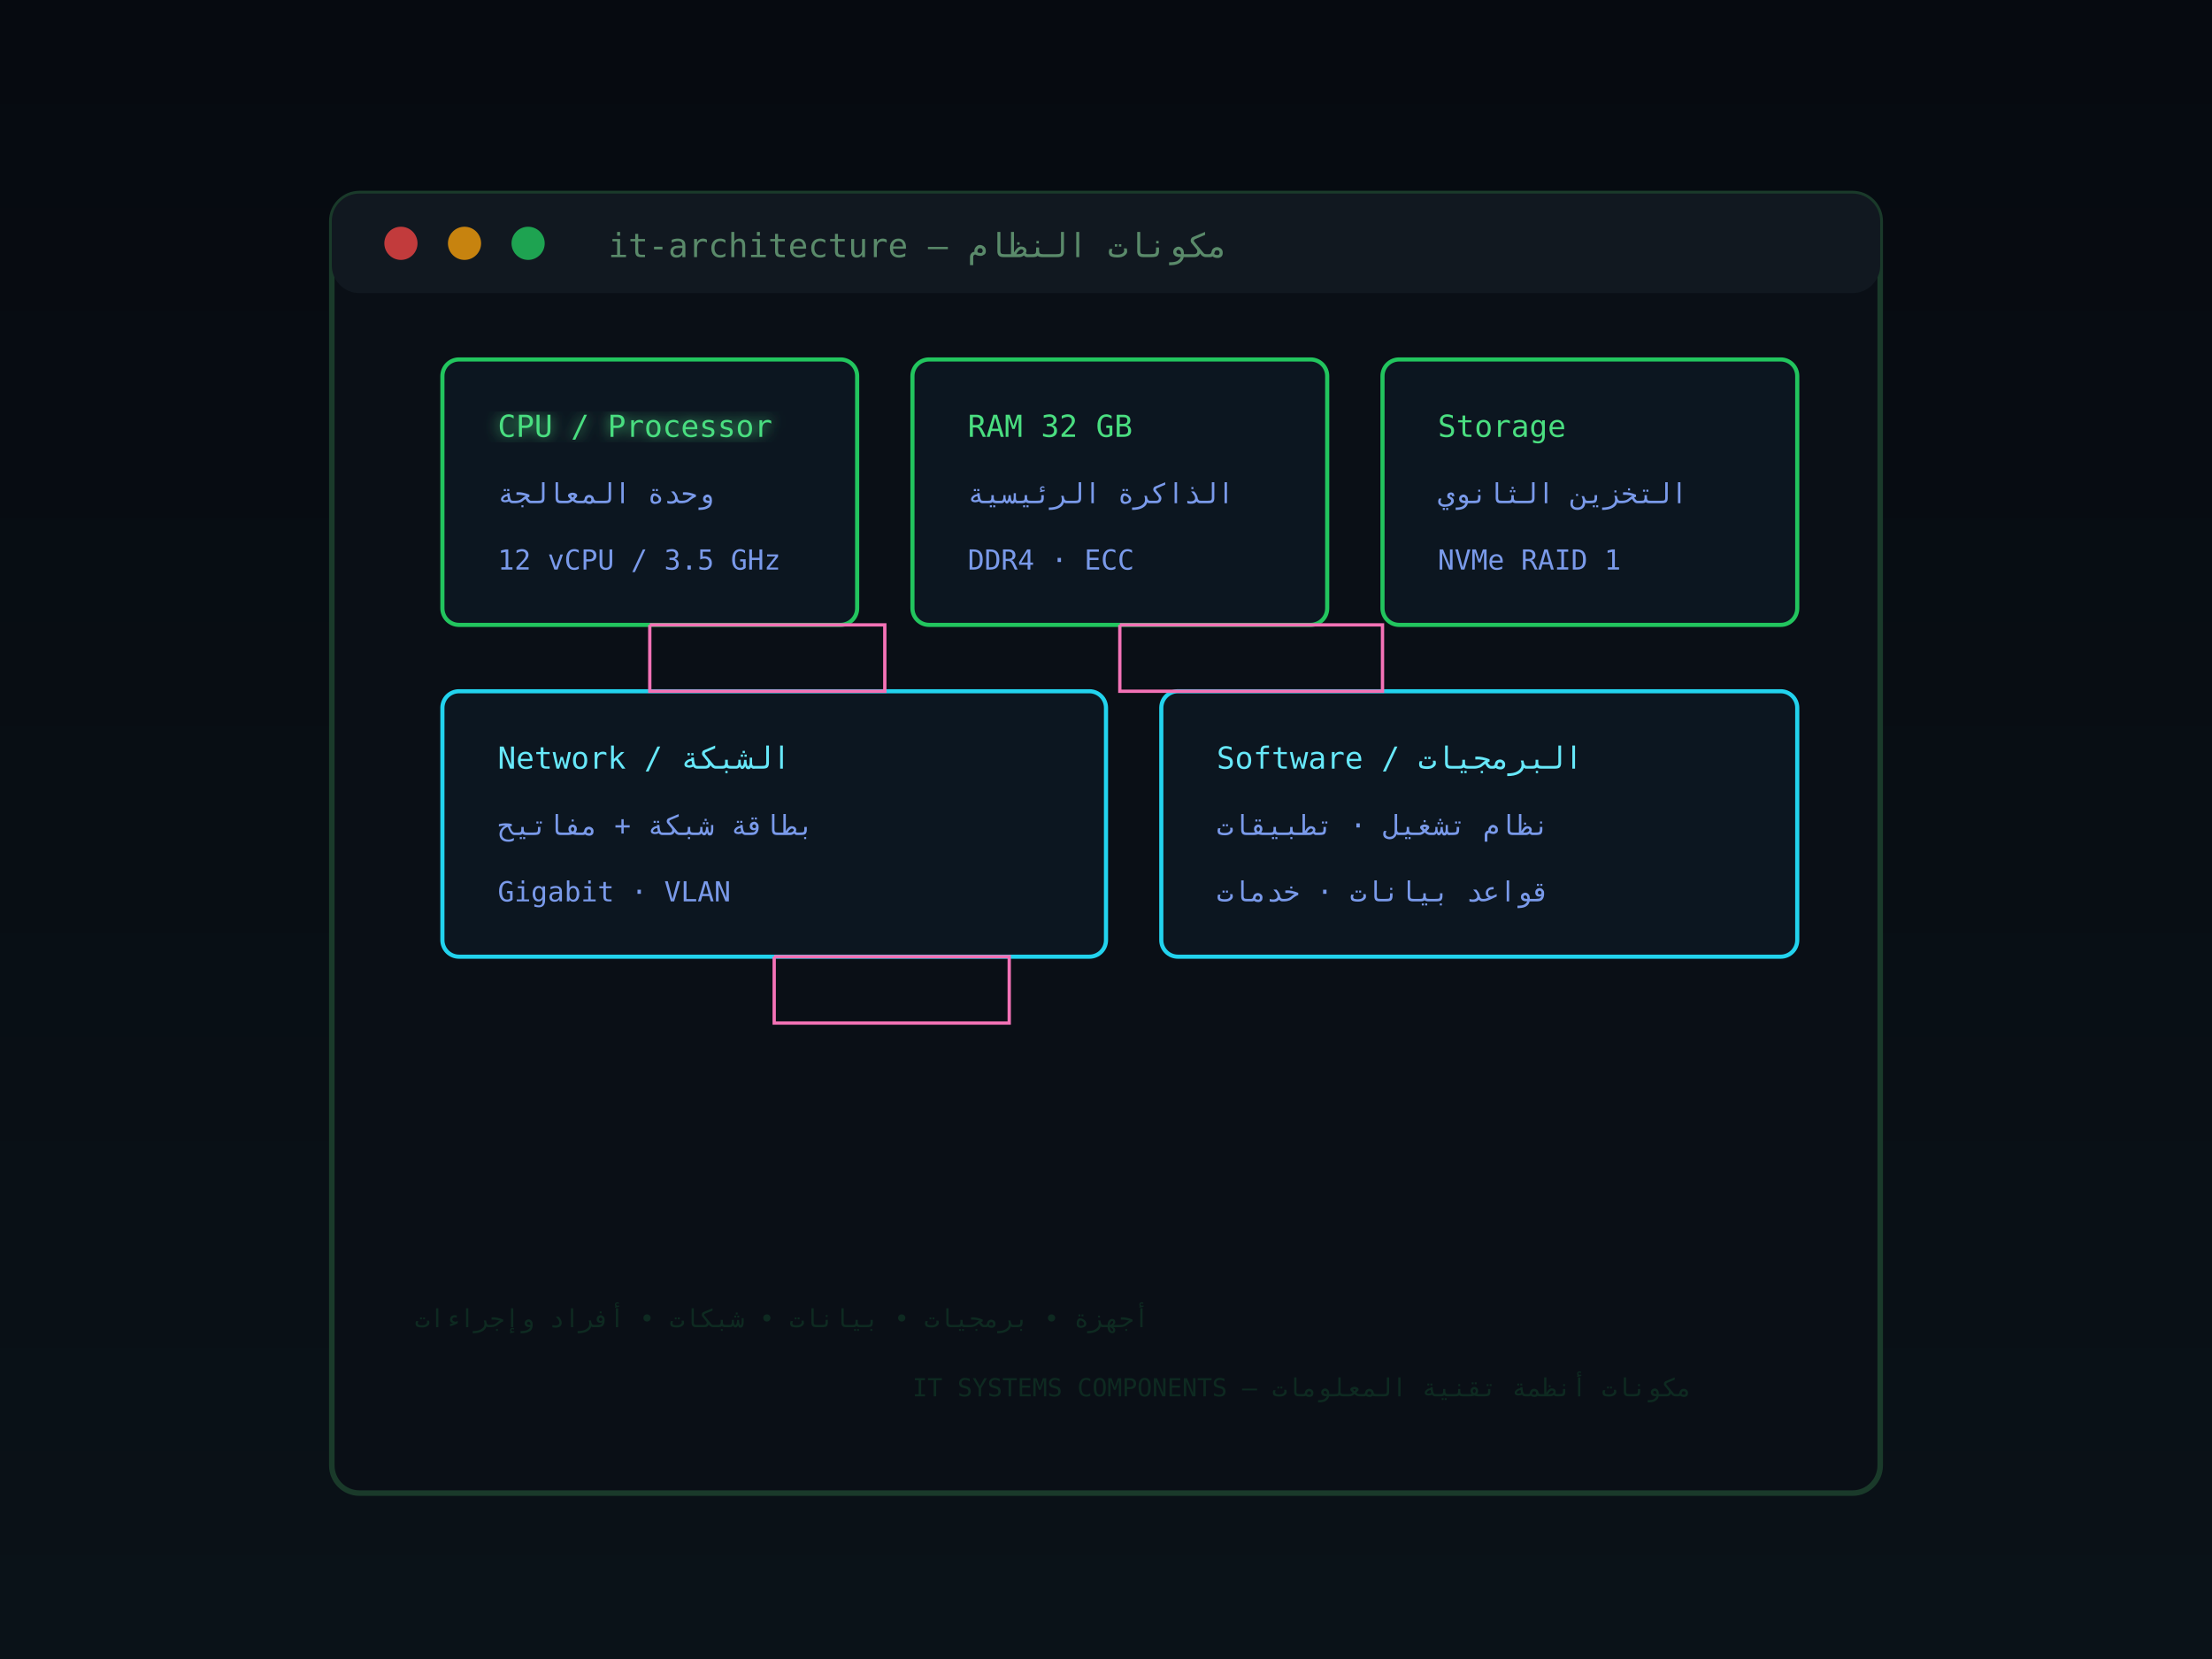
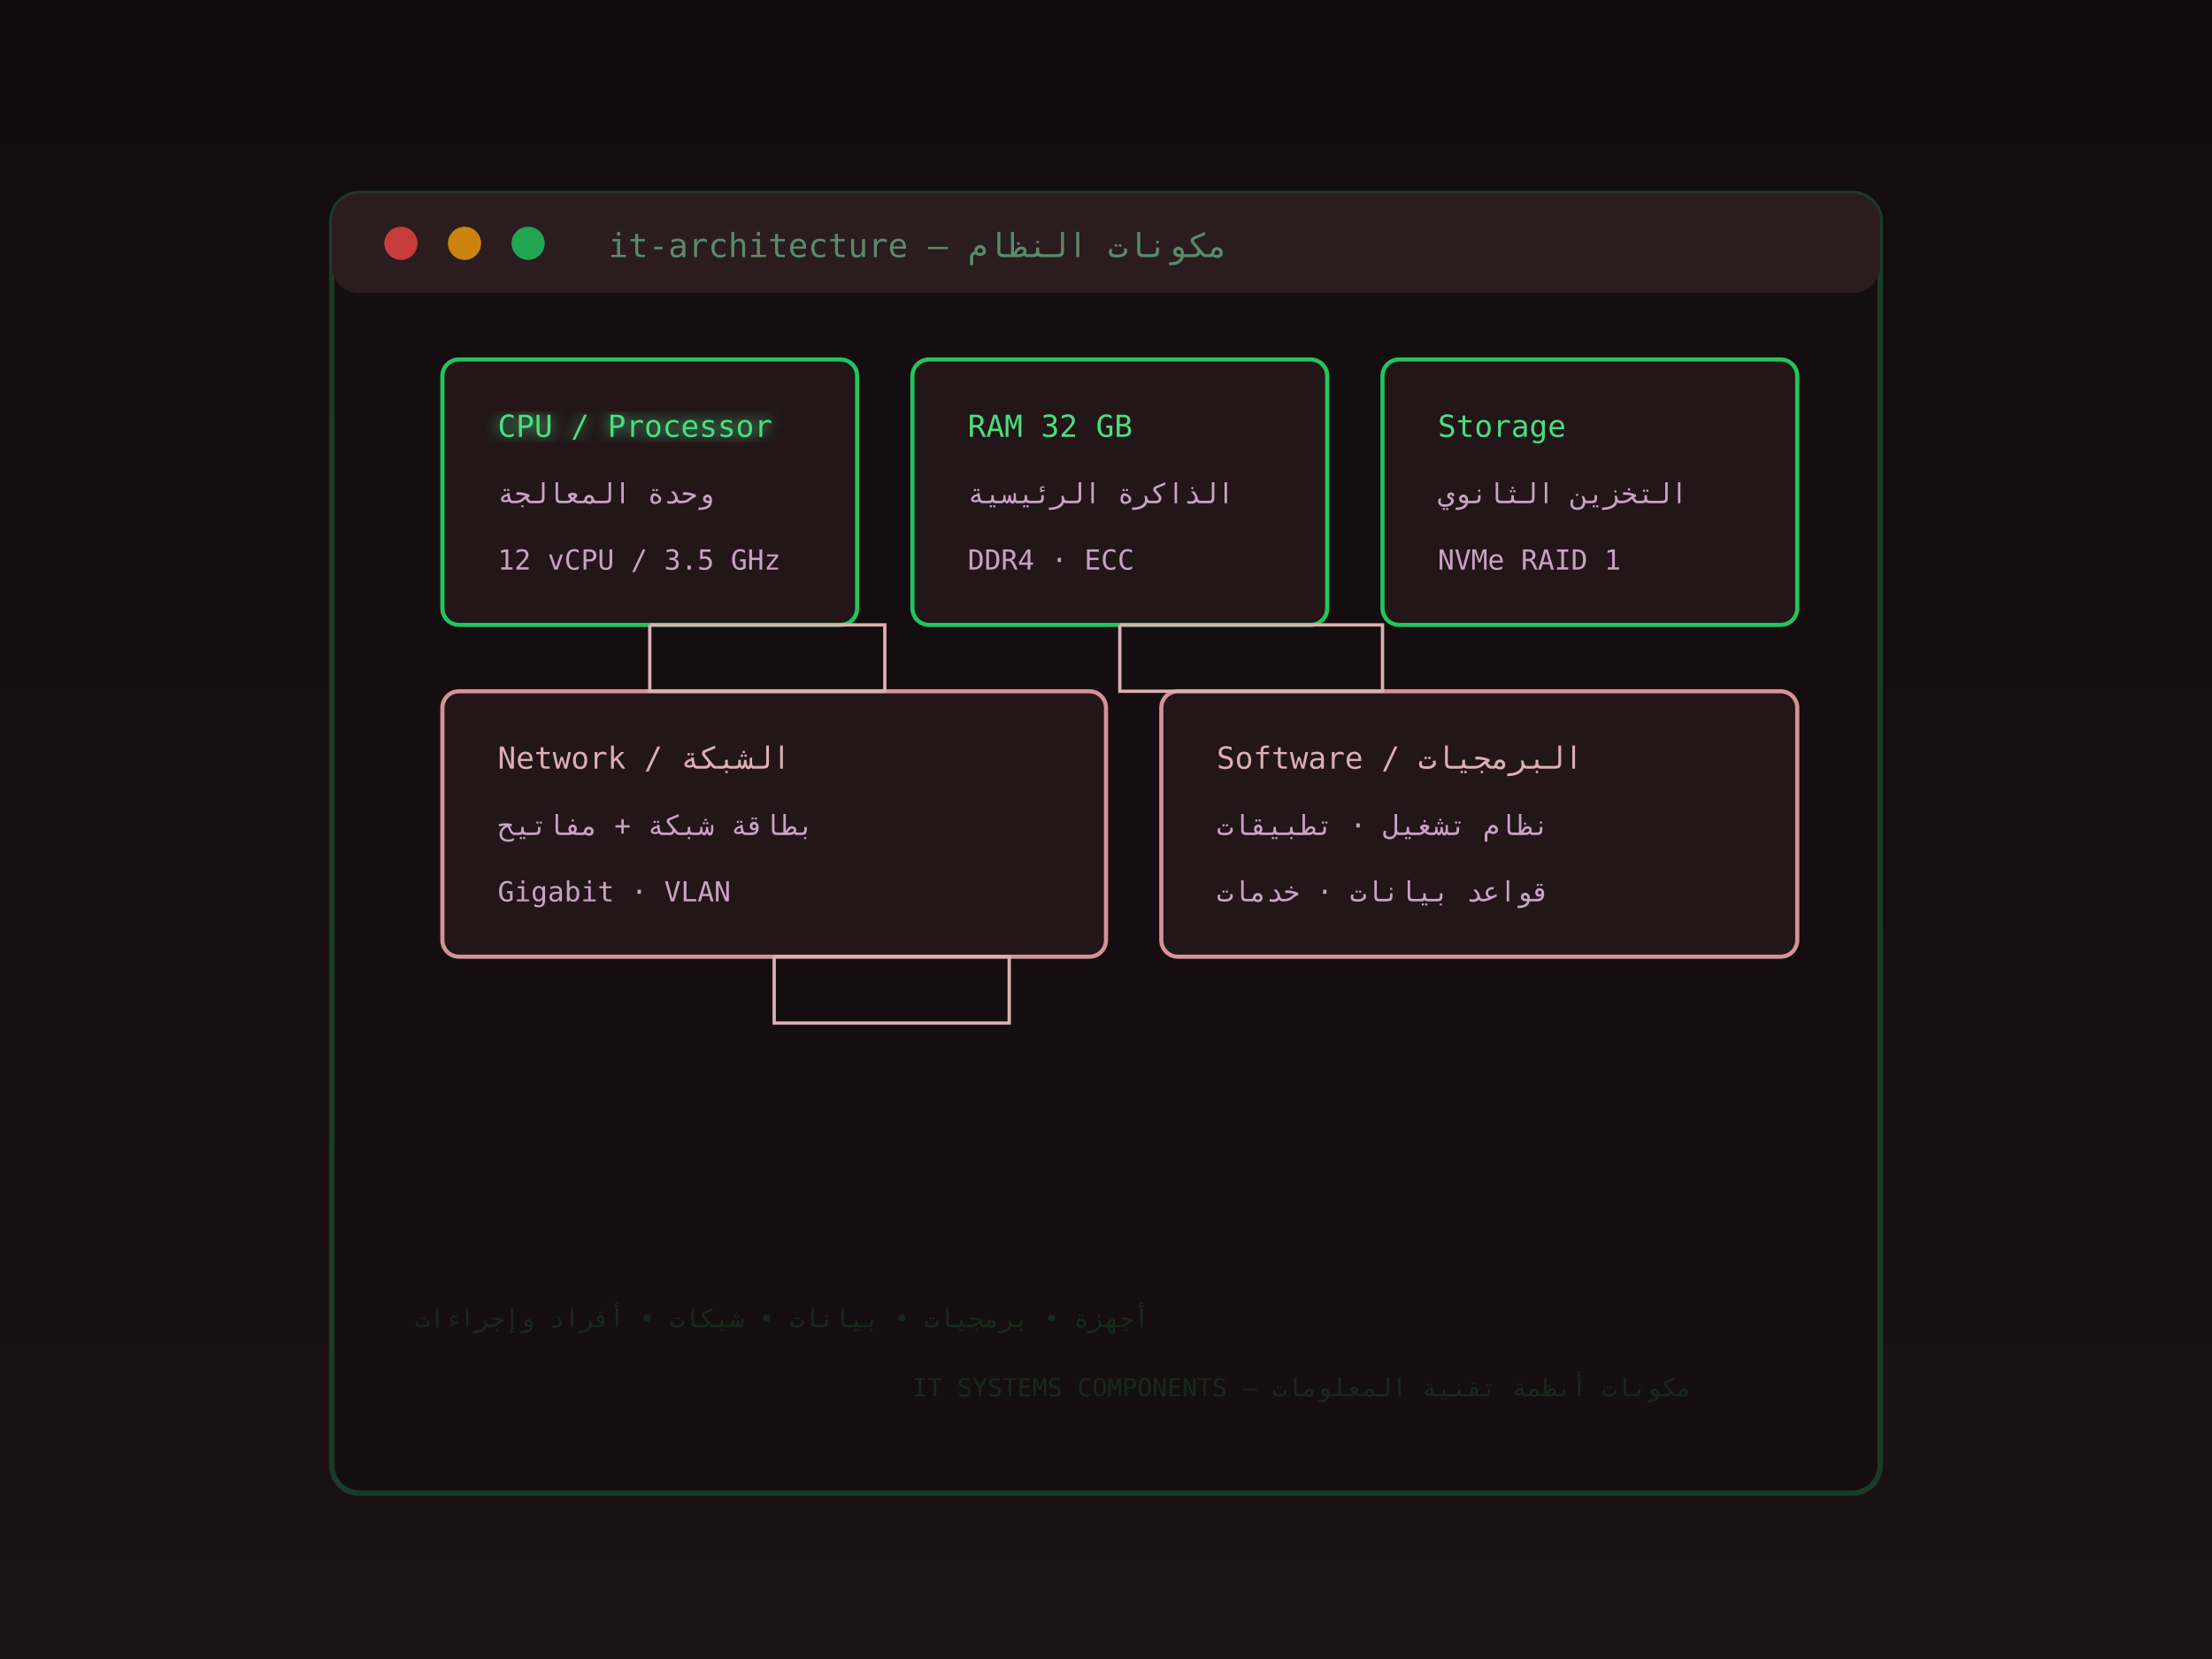
<svg xmlns="http://www.w3.org/2000/svg" viewBox="0 0 800 600">
  <defs>
    <linearGradient id="bgITC" x1="0" y1="0" x2="0" y2="1">
-       <stop offset="0" stop-color="#060a10" />
-       <stop offset="1" stop-color="#0a1218" />
+       <stop offset="0" stop-color="#120c0e" />
+       <stop offset="1" stop-color="#1a1214" />
    </linearGradient>
    <filter id="gI1">
      <feGaussianBlur stdDeviation="2.5" result="b" />
      <feMerge>
        <feMergeNode in="b" />
        <feMergeNode in="SourceGraphic" />
      </feMerge>
    </filter>
  </defs>
  <rect width="800" height="600" fill="url(#bgITC)" />
-   <rect x="120" y="70" width="560" height="470" rx="10" fill="#0a0f16" stroke="#1a3a2a" stroke-width="2" />
-   <rect x="120" y="70" width="560" height="36" rx="10" fill="#111820" />
+   <rect x="120" y="70" width="560" height="470" rx="10" fill="#150e10" stroke="#1a3a2a" stroke-width="2" />
+   <rect x="120" y="70" width="560" height="36" rx="10" fill="#2a1c1f" />
  <circle cx="145" cy="88" r="6" fill="#ef4444" opacity="0.8" />
  <circle cx="168" cy="88" r="6" fill="#f59e0b" opacity="0.8" />
  <circle cx="191" cy="88" r="6" fill="#22c55e" opacity="0.8" />
  <text x="220" y="93" font-family="monospace" font-size="12" fill="#5a8a6a">it-architecture — مكونات النظام</text>
-   <rect x="160" y="130" width="150" height="96" rx="6" fill="#0c1620" stroke="#22c55e" stroke-width="1.5" />
+   <rect x="160" y="130" width="150" height="96" rx="6" fill="#221618" stroke="#22c55e" stroke-width="1.5" />
  <text x="180" y="158" font-family="monospace" font-size="11" fill="#4ade80" filter="url(#gI1)">CPU / Processor</text>
-   <text x="180" y="182" font-family="monospace" font-size="10" fill="#7a9aea">وحدة المعالجة</text>
-   <text x="180" y="206" font-family="monospace" font-size="10" fill="#7a9aea">12 vCPU / 3.5 GHz</text>
-   <rect x="330" y="130" width="150" height="96" rx="6" fill="#0c1620" stroke="#22c55e" stroke-width="1.5" />
+   <text x="180" y="182" font-family="monospace" font-size="10" fill="#c9a2c4">وحدة المعالجة</text>
+   <text x="180" y="206" font-family="monospace" font-size="10" fill="#c9a2c4">12 vCPU / 3.5 GHz</text>
+   <rect x="330" y="130" width="150" height="96" rx="6" fill="#221618" stroke="#22c55e" stroke-width="1.5" />
  <text x="350" y="158" font-family="monospace" font-size="11" fill="#4ade80">RAM 32 GB</text>
-   <text x="350" y="182" font-family="monospace" font-size="10" fill="#7a9aea">الذاكرة الرئيسية</text>
-   <text x="350" y="206" font-family="monospace" font-size="10" fill="#7a9aea">DDR4 · ECC</text>
-   <rect x="500" y="130" width="150" height="96" rx="6" fill="#0c1620" stroke="#22c55e" stroke-width="1.5" />
+   <text x="350" y="182" font-family="monospace" font-size="10" fill="#c9a2c4">الذاكرة الرئيسية</text>
+   <text x="350" y="206" font-family="monospace" font-size="10" fill="#c9a2c4">DDR4 · ECC</text>
+   <rect x="500" y="130" width="150" height="96" rx="6" fill="#221618" stroke="#22c55e" stroke-width="1.5" />
  <text x="520" y="158" font-family="monospace" font-size="11" fill="#4ade80">Storage</text>
-   <text x="520" y="182" font-family="monospace" font-size="10" fill="#7a9aea">التخزين الثانوي</text>
-   <text x="520" y="206" font-family="monospace" font-size="10" fill="#7a9aea">NVMe RAID 1</text>
-   <rect x="160" y="250" width="240" height="96" rx="6" fill="#0c1620" stroke="#22d3ee" stroke-width="1.5" />
-   <text x="180" y="278" font-family="monospace" font-size="11" fill="#67e8f9">Network / الشبكة</text>
-   <text x="180" y="302" font-family="monospace" font-size="10" fill="#7a9aea">بطاقة شبكة + مفاتيح</text>
-   <text x="180" y="326" font-family="monospace" font-size="10" fill="#7a9aea">Gigabit · VLAN</text>
-   <rect x="420" y="250" width="230" height="96" rx="6" fill="#0c1620" stroke="#22d3ee" stroke-width="1.5" />
-   <text x="440" y="278" font-family="monospace" font-size="11" fill="#67e8f9">Software / البرمجيات</text>
-   <text x="440" y="302" font-family="monospace" font-size="10" fill="#7a9aea">نظام تشغيل · تطبيقات</text>
-   <text x="440" y="326" font-family="monospace" font-size="10" fill="#7a9aea">قواعد بيانات · خدمات</text>
-   <path d="M235 226 v24 h85 v-24 h-85" fill="none" stroke="#f472b6" stroke-width="1.2" />
-   <path d="M405 226 v24 h95 v-24 h-95" fill="none" stroke="#f472b6" stroke-width="1.2" />
-   <path d="M280 346 v24 h85 v-24 h-85" fill="none" stroke="#f472b6" stroke-width="1.2" />
+   <text x="520" y="182" font-family="monospace" font-size="10" fill="#c9a2c4">التخزين الثانوي</text>
+   <text x="520" y="206" font-family="monospace" font-size="10" fill="#c9a2c4">NVMe RAID 1</text>
+   <rect x="160" y="250" width="240" height="96" rx="6" fill="#221618" stroke="#d79198" stroke-width="1.5" />
+   <text x="180" y="278" font-family="monospace" font-size="11" fill="#dcafb3">Network / الشبكة</text>
+   <text x="180" y="302" font-family="monospace" font-size="10" fill="#c9a2c4">بطاقة شبكة + مفاتيح</text>
+   <text x="180" y="326" font-family="monospace" font-size="10" fill="#c9a2c4">Gigabit · VLAN</text>
+   <rect x="420" y="250" width="230" height="96" rx="6" fill="#221618" stroke="#d79198" stroke-width="1.5" />
+   <text x="440" y="278" font-family="monospace" font-size="11" fill="#dcafb3">Software / البرمجيات</text>
+   <text x="440" y="302" font-family="monospace" font-size="10" fill="#c9a2c4">نظام تشغيل · تطبيقات</text>
+   <text x="440" y="326" font-family="monospace" font-size="10" fill="#c9a2c4">قواعد بيانات · خدمات</text>
+   <path d="M235 226 v24 h85 v-24 h-85" fill="none" stroke="#dcafb3" stroke-width="1.2" />
+   <path d="M405 226 v24 h95 v-24 h-95" fill="none" stroke="#dcafb3" stroke-width="1.2" />
+   <path d="M280 346 v24 h85 v-24 h-85" fill="none" stroke="#dcafb3" stroke-width="1.2" />
  <g font-family="monospace" font-size="9" fill="#22c55e" opacity="0.15">
    <text x="150" y="480">أجهزة  •  برمجيات  •  بيانات  •  شبكات  •  أفراد وإجراءات</text>
    <text x="330" y="505">IT SYSTEMS COMPONENTS — مكونات أنظمة تقنية المعلومات</text>
  </g>
</svg>
